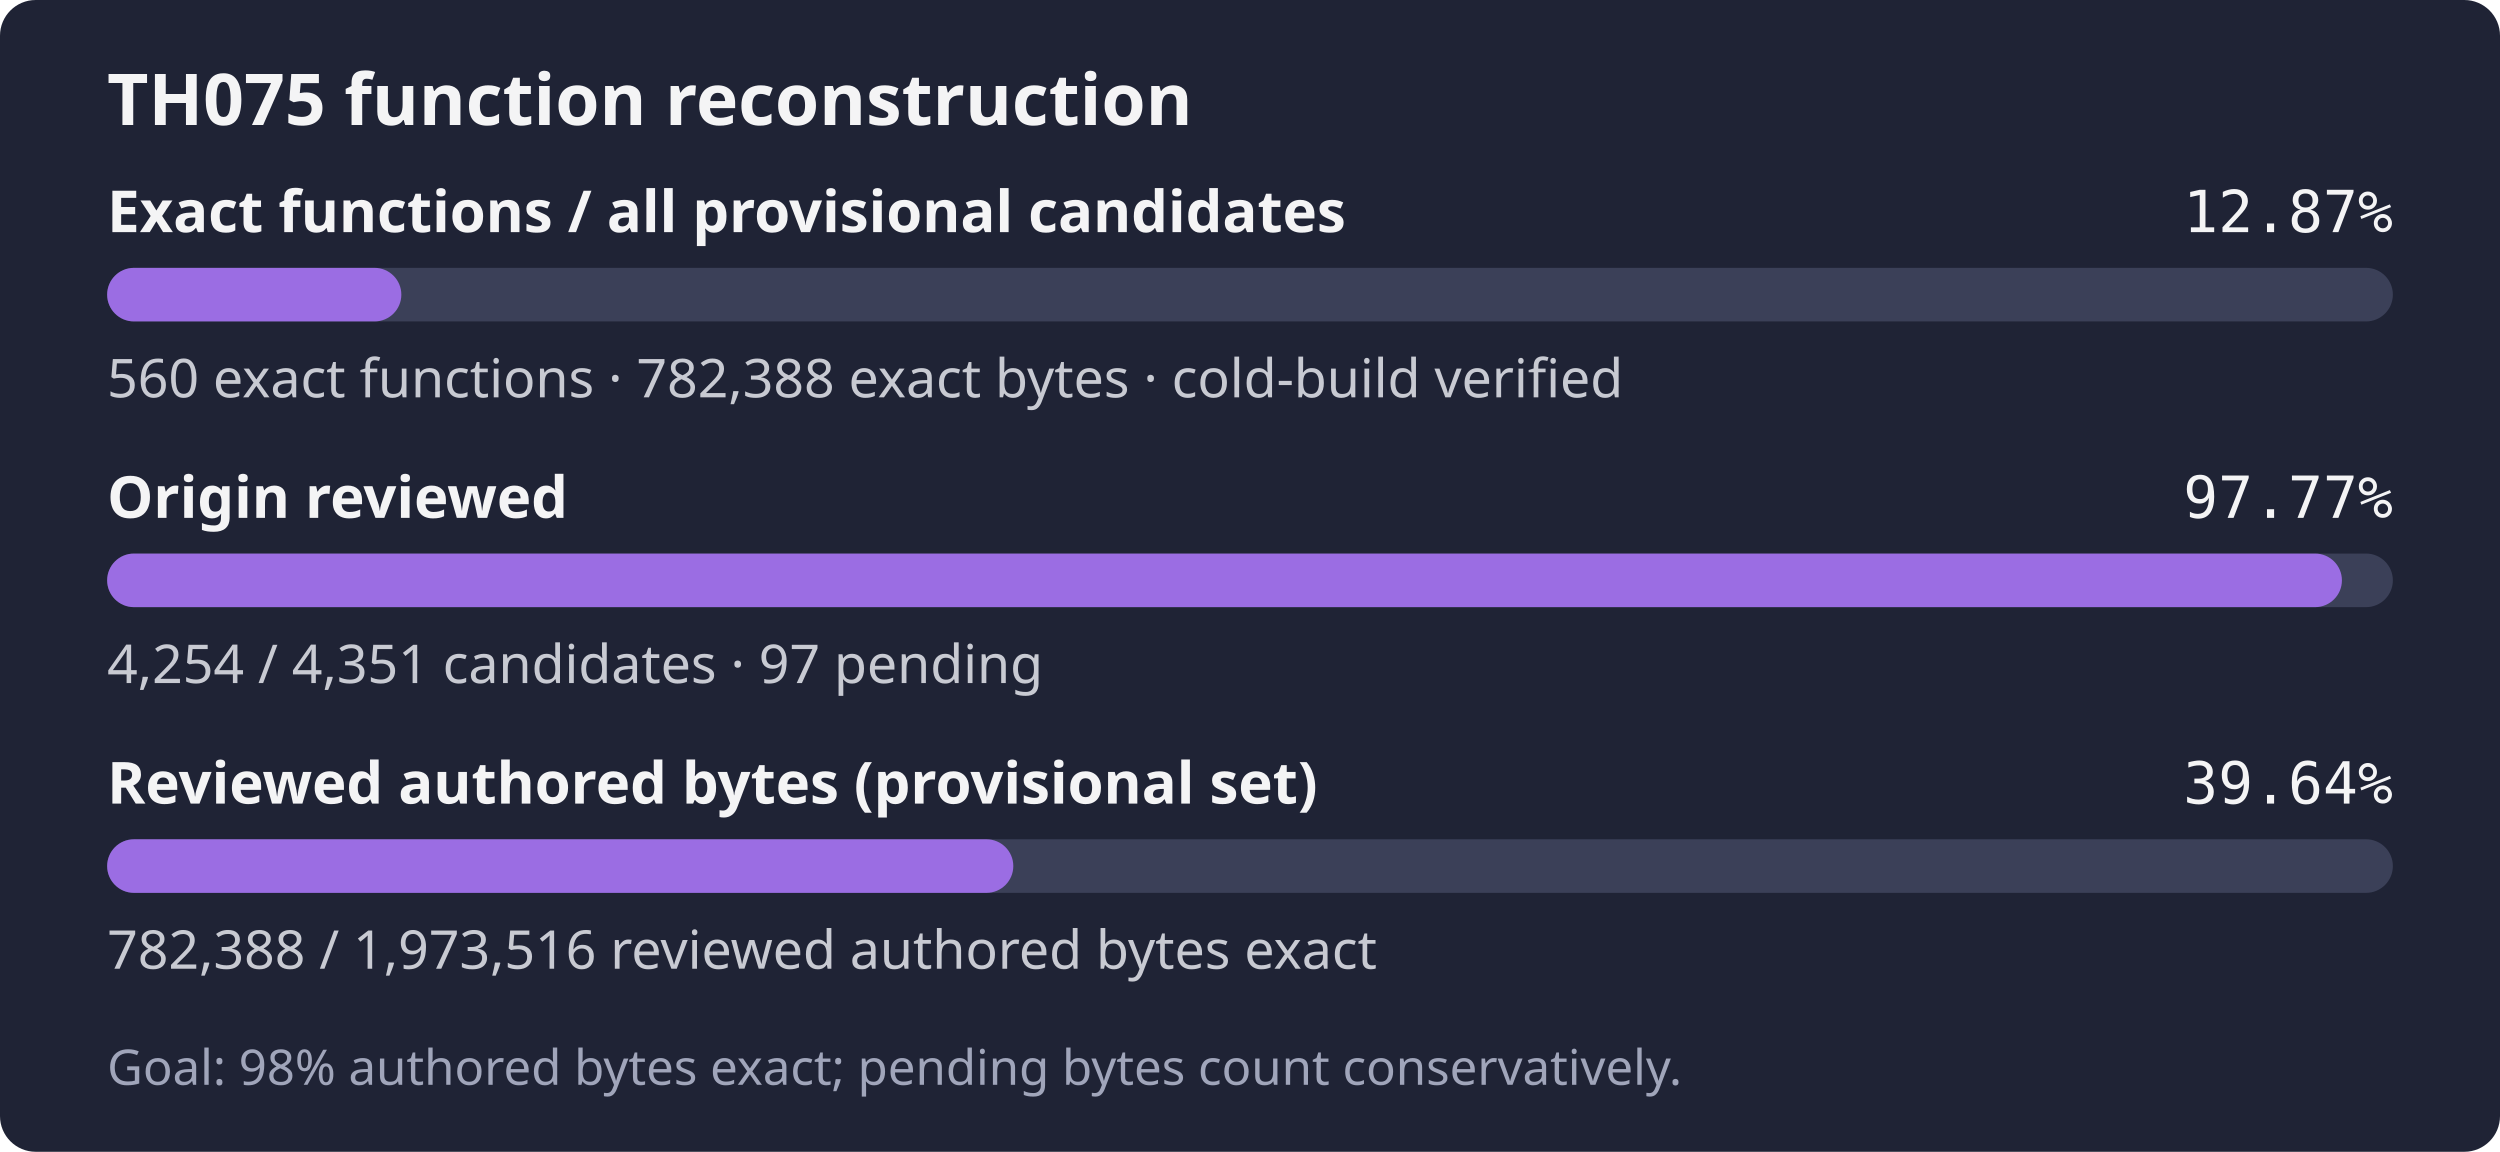
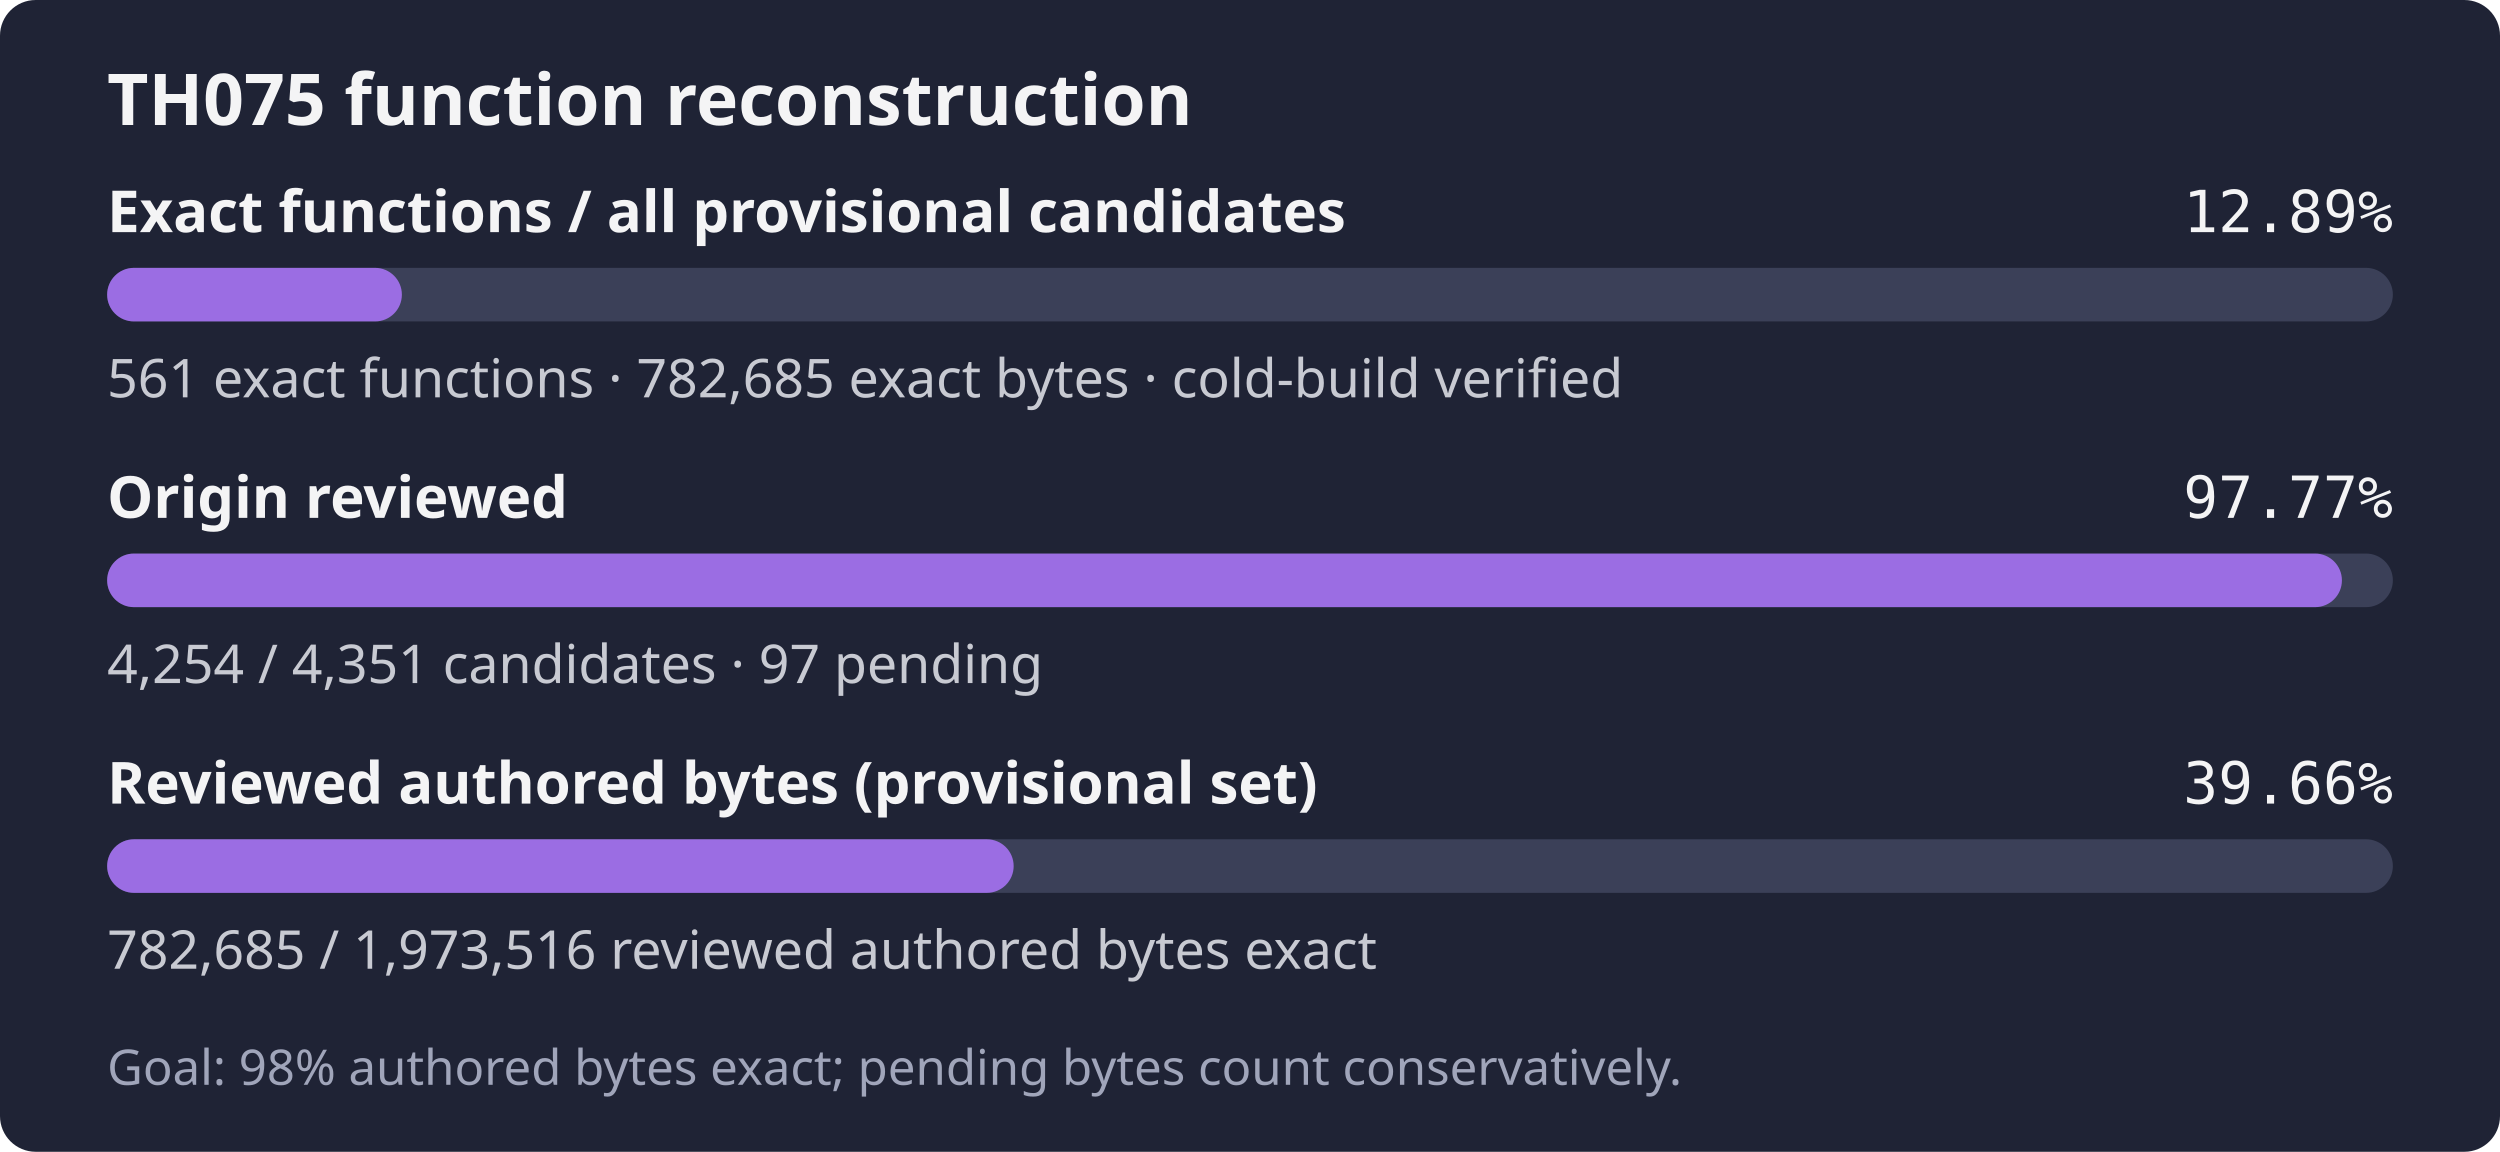
- <svg xmlns="http://www.w3.org/2000/svg" width="560" height="258" role="img" aria-label="TH075: 560 exact functions, 782,388 exact bytes; 4,254 of 4,351 candidates reviewed; Goal: 98% authored bytes exact; pending bytes count conservatively.">
+ <svg xmlns="http://www.w3.org/2000/svg" width="560" height="258" role="img" aria-label="TH075: 561 exact functions, 782,685 exact bytes; 4,254 of 4,351 candidates reviewed; Goal: 98% authored bytes exact; pending bytes count conservatively.">
  <rect width="560" height="258" rx="8" fill="#1f2335" />
  <text x="24" y="28" fill="#f4f4f5" font-family="sans-serif" font-size="16" font-weight="600">TH075 function reconstruction</text>
  <text x="24" y="52" fill="#f4f4f5" font-family="sans-serif" font-size="13" font-weight="600">Exact functions / all provisional candidates</text>
-   <text x="536" y="52" fill="#f4f4f5" text-anchor="end" font-family="monospace" font-size="13">12.87%</text>
+   <text x="536" y="52" fill="#f4f4f5" text-anchor="end" font-family="monospace" font-size="13">12.89%</text>
  <rect x="24" y="60" width="512" height="12" rx="6" fill="#3b4058" />
-   <rect x="24" y="60" width="65.90" height="12" rx="6" fill="#9b6de3" />
-   <text x="24" y="89" fill="#c8cad2" font-family="sans-serif" font-size="12">560 exact functions · 782,388 exact bytes · cold-build verified</text>
+   <rect x="24" y="60" width="66.02" height="12" rx="6" fill="#9b6de3" />
+   <text x="24" y="89" fill="#c8cad2" font-family="sans-serif" font-size="12">561 exact functions · 782,685 exact bytes · cold-build verified</text>
  <text x="24" y="116" fill="#f4f4f5" font-family="sans-serif" font-size="13" font-weight="600">Origin reviewed</text>
  <text x="536" y="116" fill="#f4f4f5" text-anchor="end" font-family="monospace" font-size="13">97.77%</text>
  <rect x="24" y="124" width="512" height="12" rx="6" fill="#3b4058" />
  <rect x="24" y="124" width="500.59" height="12" rx="6" fill="#9b6de3" />
  <text x="24" y="153" fill="#c8cad2" font-family="sans-serif" font-size="12">4,254 / 4,351 candidates · 97 pending</text>
  <text x="24" y="180" fill="#f4f4f5" font-family="sans-serif" font-size="13" font-weight="600">Reviewed authored bytes (provisional set)</text>
-   <text x="536" y="180" fill="#f4f4f5" text-anchor="end" font-family="monospace" font-size="13">39.64%</text>
+   <text x="536" y="180" fill="#f4f4f5" text-anchor="end" font-family="monospace" font-size="13">39.66%</text>
  <rect x="24" y="188" width="512" height="12" rx="6" fill="#3b4058" />
-   <rect x="24" y="188" width="202.98" height="12" rx="6" fill="#9b6de3" />
-   <text x="24" y="217" fill="#c8cad2" font-family="sans-serif" font-size="12">782,388 / 1,973,516 reviewed authored bytes exact</text>
+   <rect x="24" y="188" width="203.06" height="12" rx="6" fill="#9b6de3" />
+   <text x="24" y="217" fill="#c8cad2" font-family="sans-serif" font-size="12">782,685 / 1,973,516 reviewed authored bytes exact</text>
  <text x="24" y="243" fill="#a0a5ba" font-family="sans-serif" font-size="11">Goal: 98% authored bytes exact; pending bytes count conservatively.</text>
</svg>
